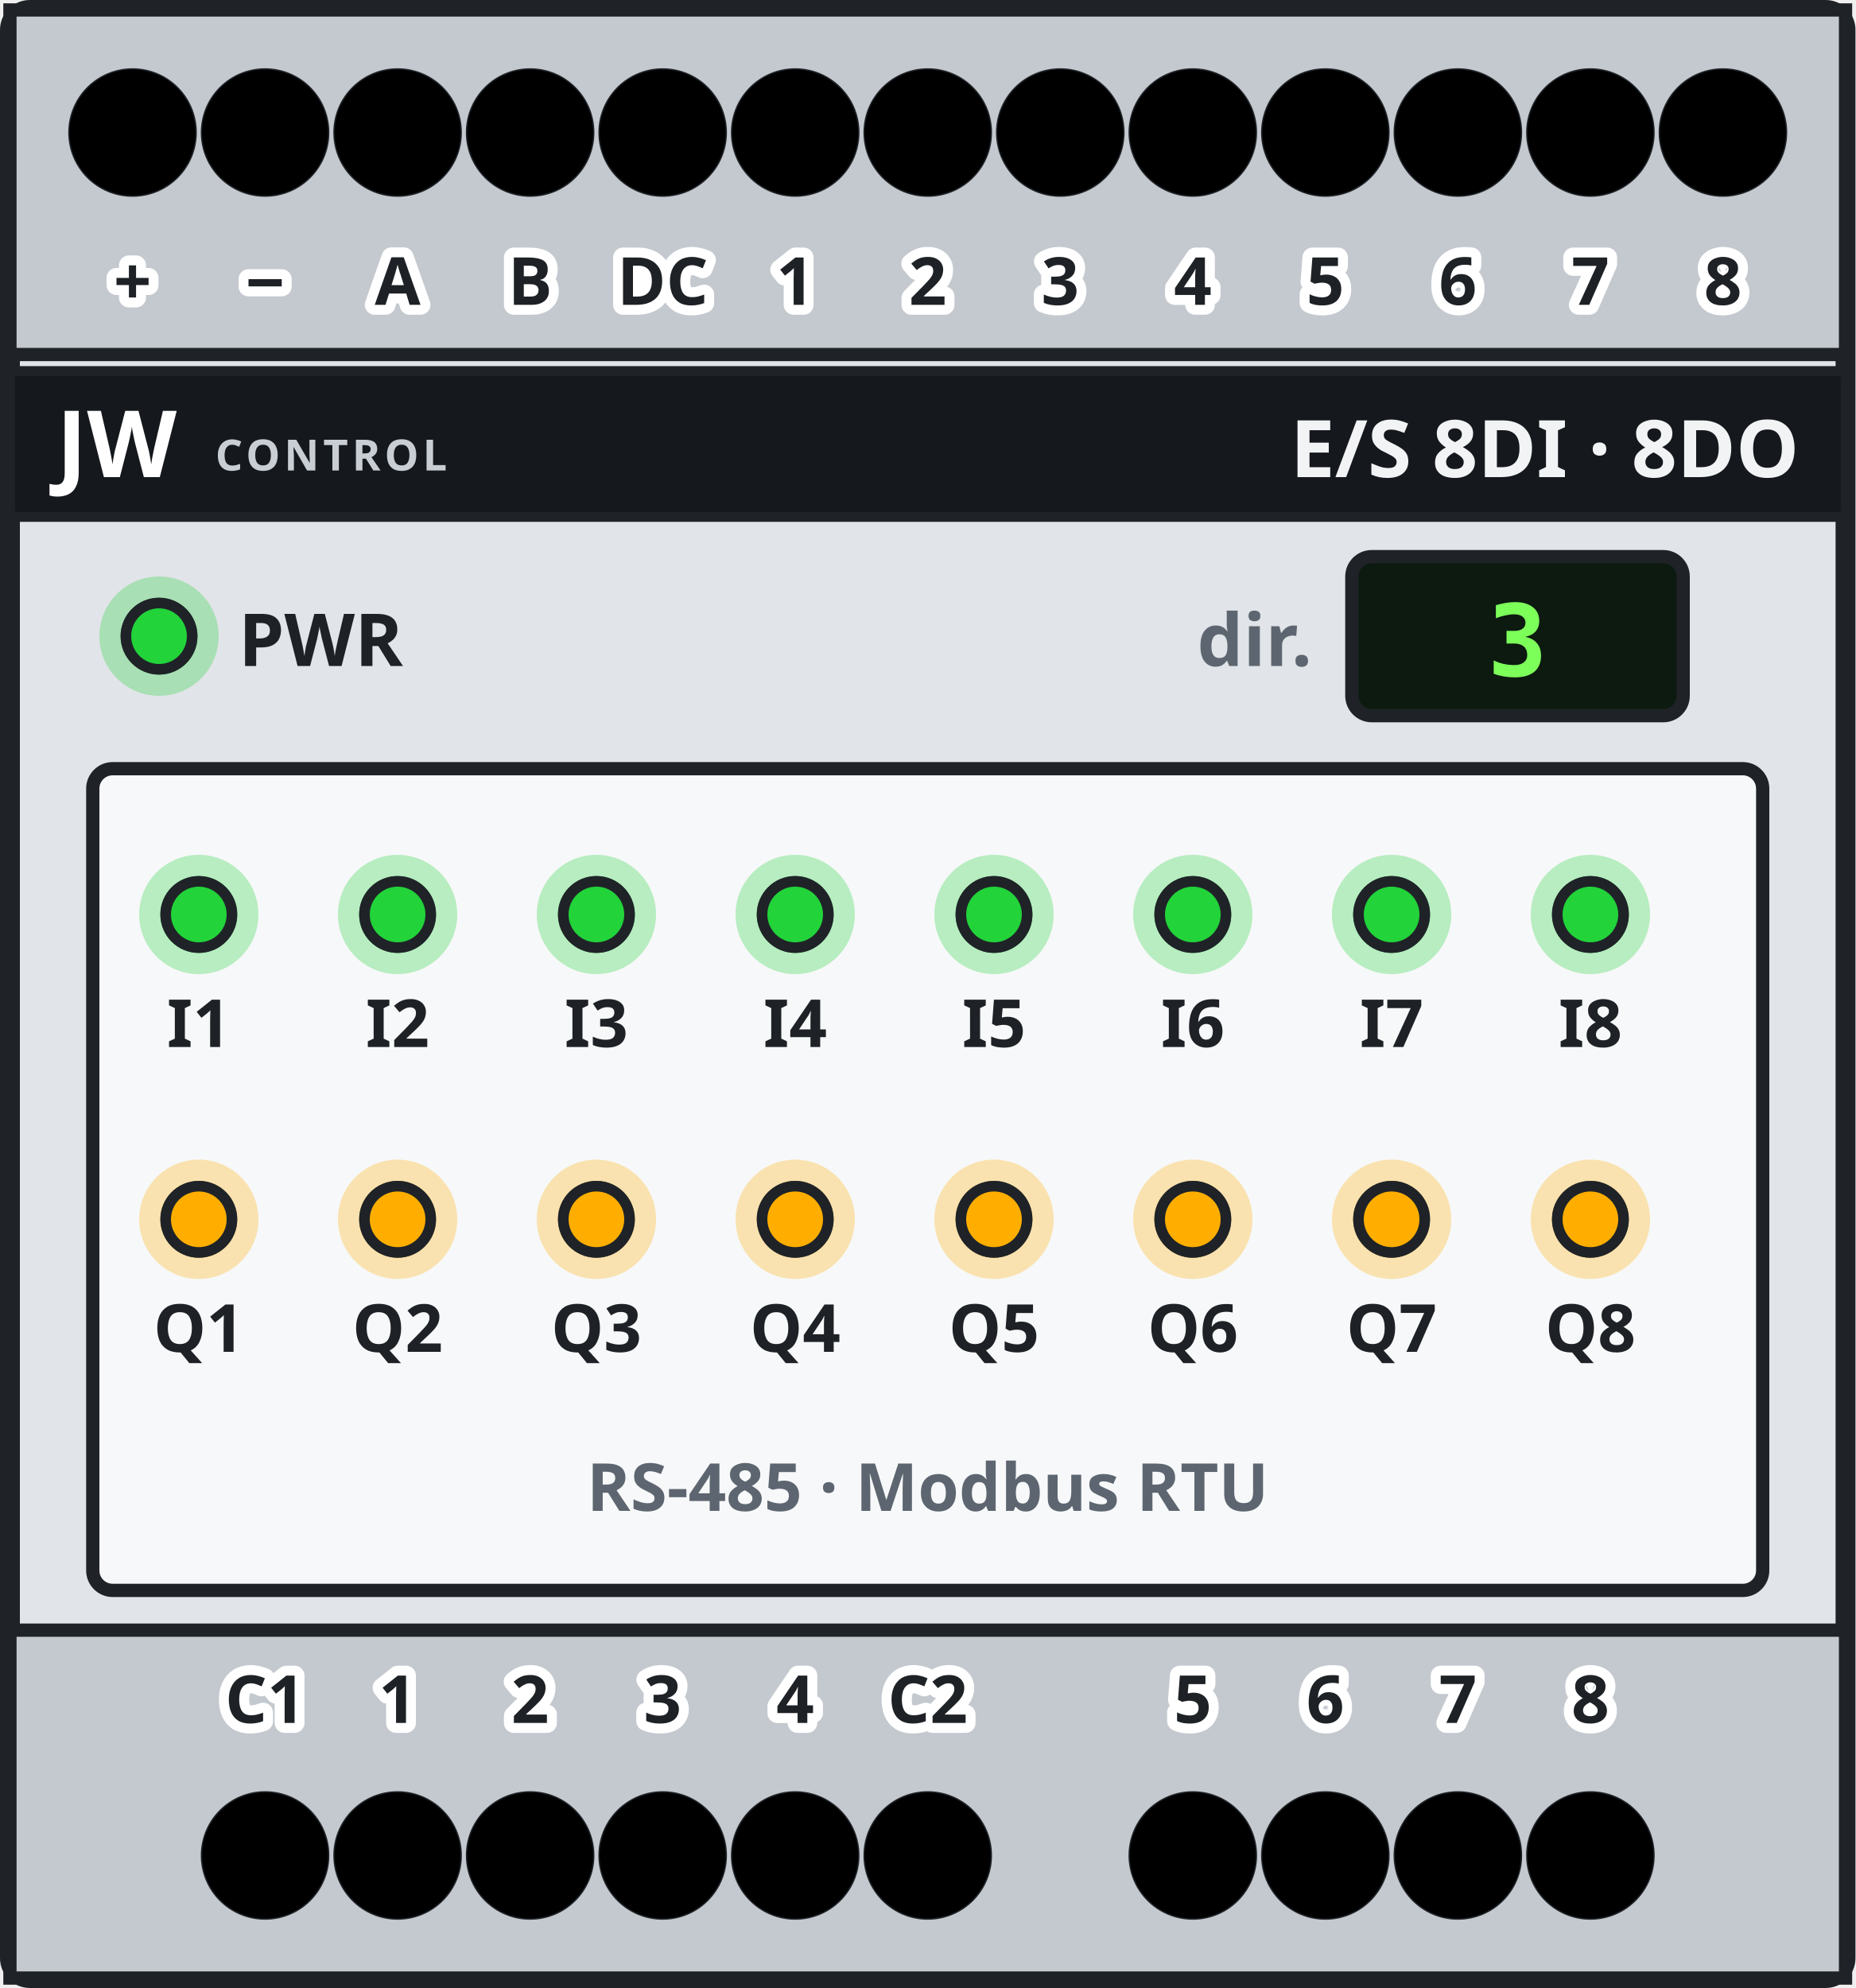
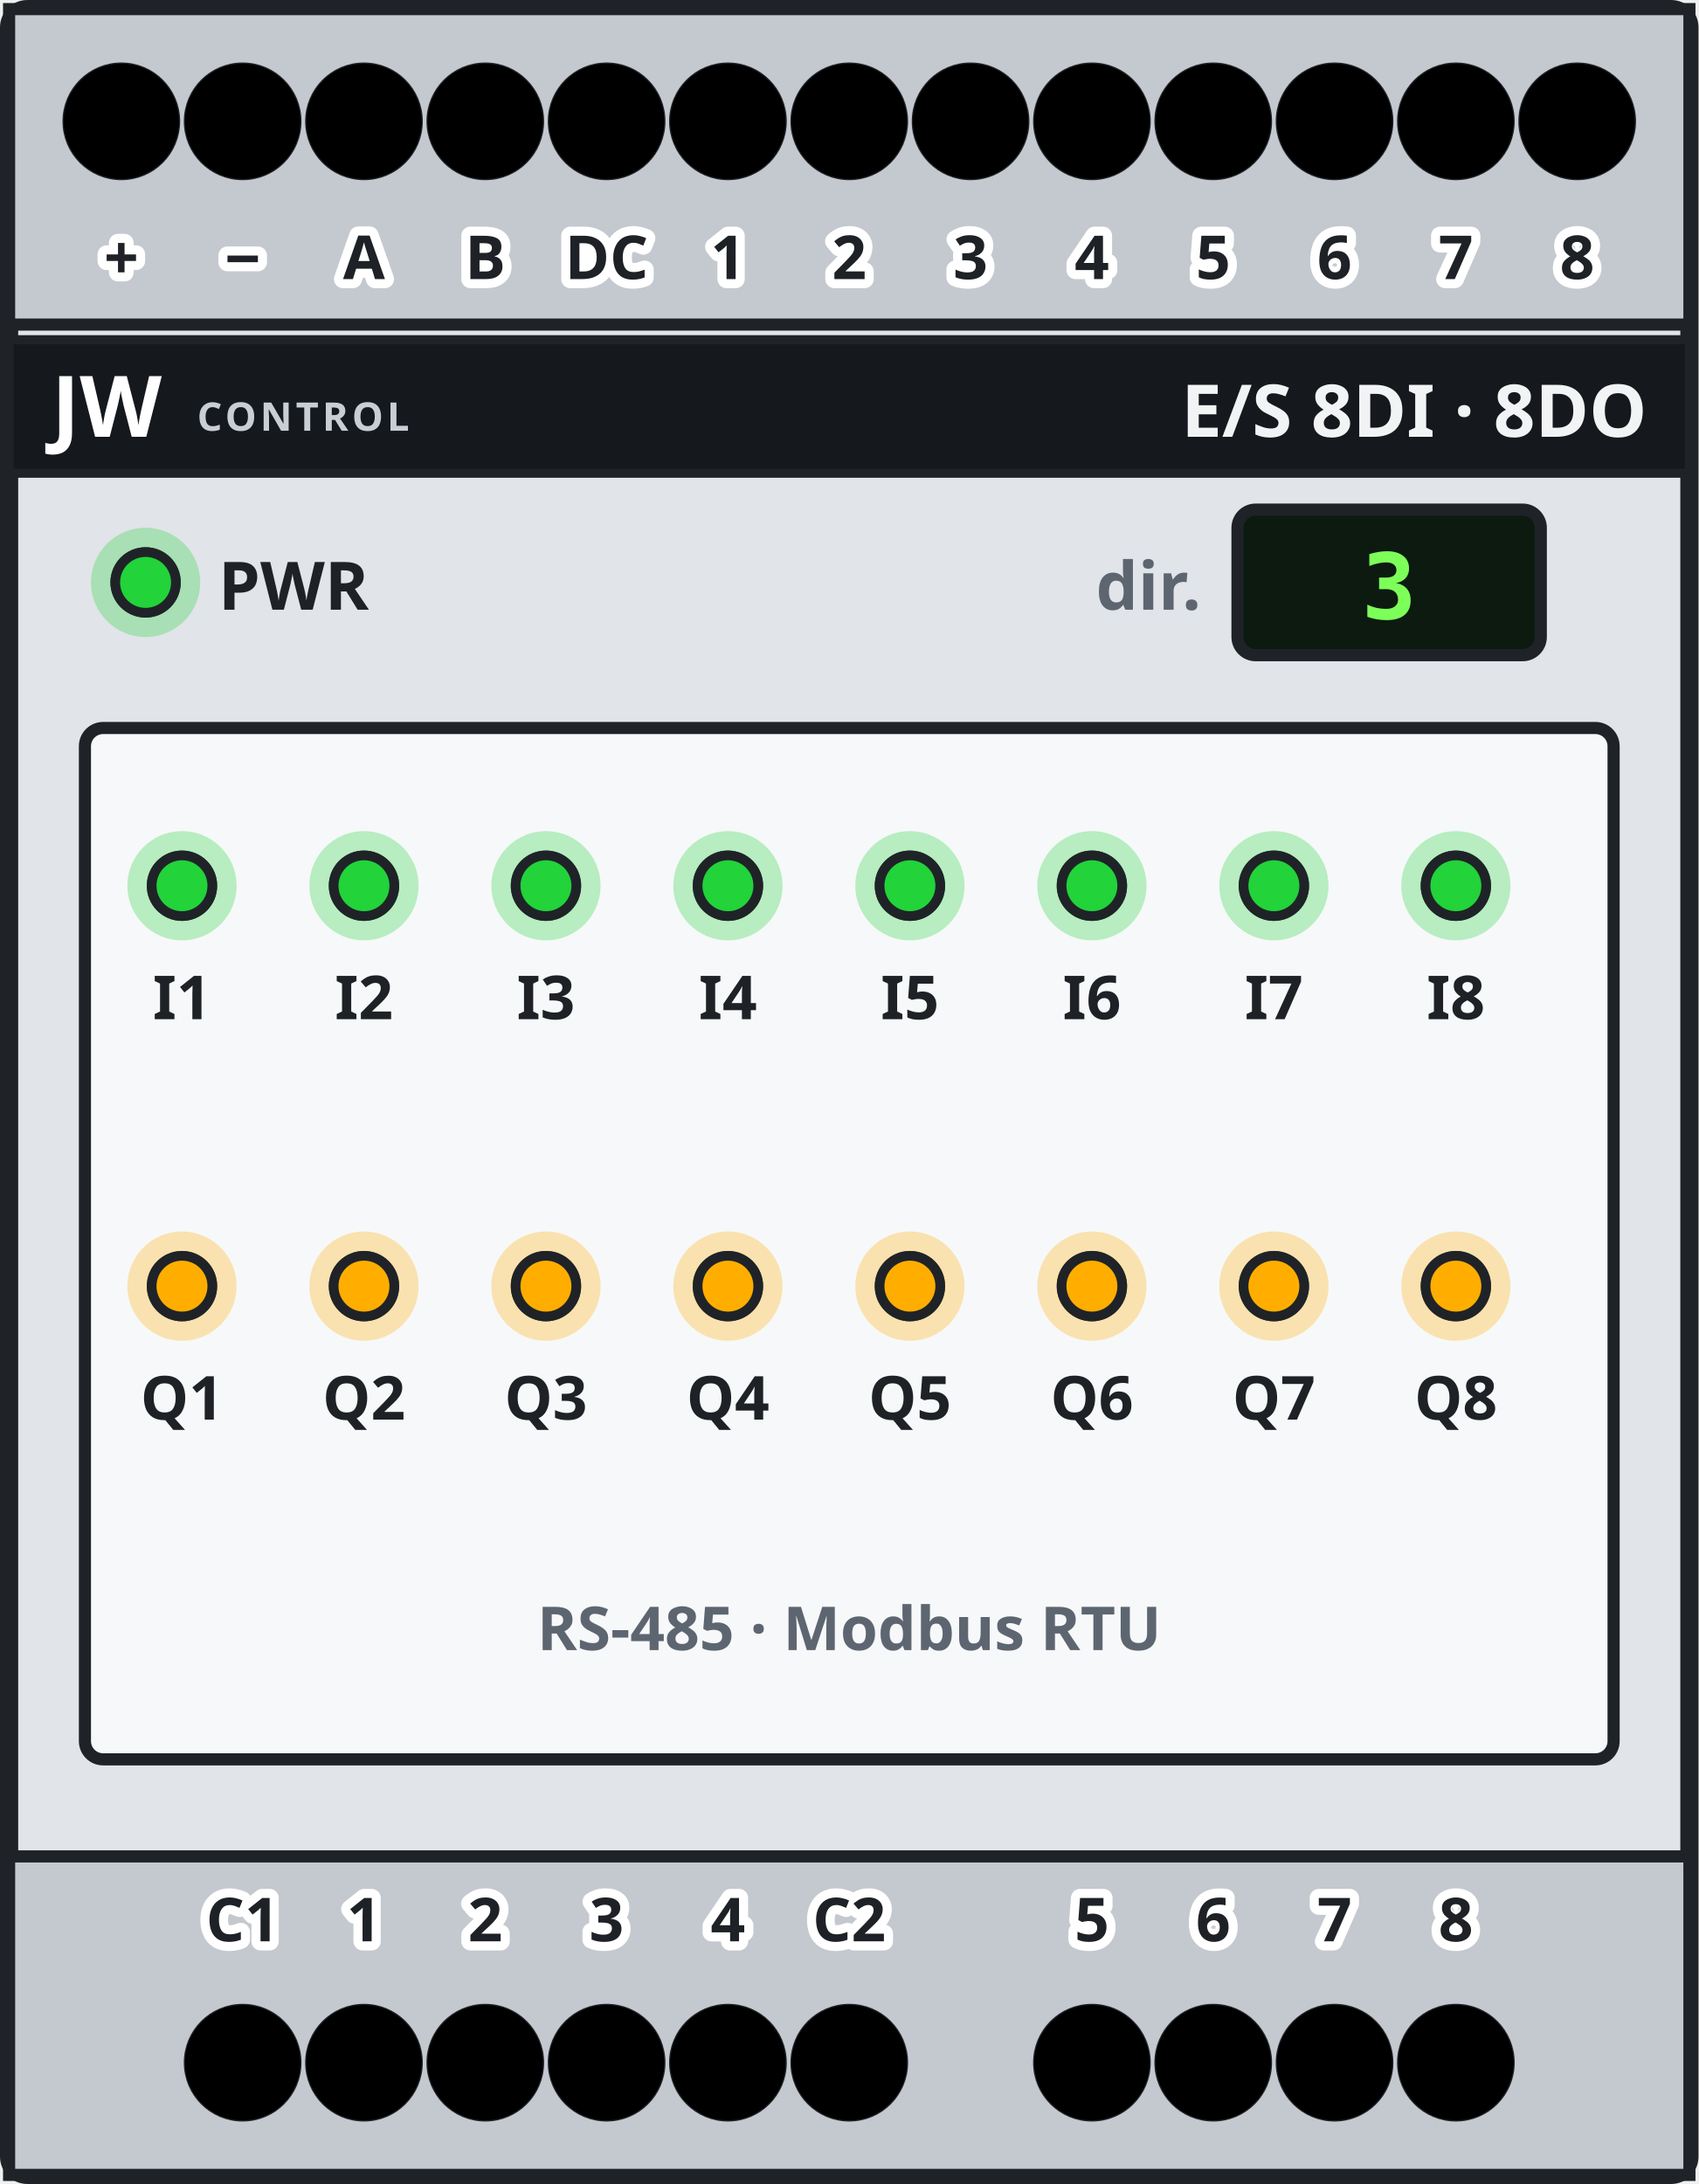
- <svg xmlns="http://www.w3.org/2000/svg" viewBox="0 0 280 300" width="280" height="300" font-family="Segoe UI,Noto Sans,Arial,sans-serif">
-   <rect x="1.5" y="1.5" width="277" height="297" rx="3" fill="#e1e4e8" stroke="#1f2328" stroke-width="3" />
+ <svg xmlns="http://www.w3.org/2000/svg" viewBox="0 0 280 360" width="280" height="360" font-family="Segoe UI,Noto Sans,Arial,sans-serif">
+   <rect x="1.5" y="1.5" width="277" height="357" rx="3" fill="#e1e4e8" stroke="#1f2328" stroke-width="3" />
  <rect x="1.5" y="1.5" width="277" height="52" fill="#c4c9cf" stroke="#1f2328" stroke-width="2" />
-   <rect x="1.5" y="246" width="277" height="52.5" fill="#c4c9cf" stroke="#1f2328" stroke-width="2" />
+   <rect x="1.5" y="306" width="277" height="52.5" fill="#c4c9cf" stroke="#1f2328" stroke-width="2" />
  <circle cx="20" cy="20" r="8.5" fill="#fbfbfc" stroke="#1f2328" stroke-width="2.4" />
  <circle cx="20" cy="20" r="5.3" fill="none" stroke="#a3aab2" stroke-width="1.2" />
  <path d="M15.3 20h9.4 M20 15.3v9.4" fill="none" stroke="#2a2e33" stroke-width="3.4" stroke-linecap="round" />
  <circle class="jw-term" data-term="+" cx="20" cy="20" r="9.5" />
  <text x="20" y="46" font-size="10" font-weight="800" fill="#1e2226" text-anchor="middle" stroke="#ffffff" stroke-width="3" paint-order="stroke" stroke-linejoin="round">+</text>
  <circle cx="40" cy="20" r="8.5" fill="#fbfbfc" stroke="#1f2328" stroke-width="2.4" />
  <circle cx="40" cy="20" r="5.3" fill="none" stroke="#a3aab2" stroke-width="1.2" />
  <path d="M35.3 20h9.4 M40 15.3v9.4" fill="none" stroke="#2a2e33" stroke-width="3.4" stroke-linecap="round" />
  <circle class="jw-term" data-term="-" cx="40" cy="20" r="9.5" />
  <text x="40" y="46" font-size="10" font-weight="800" fill="#1e2226" text-anchor="middle" stroke="#ffffff" stroke-width="3" paint-order="stroke" stroke-linejoin="round">−</text>
  <circle cx="60" cy="20" r="8.5" fill="#fbfbfc" stroke="#1f2328" stroke-width="2.4" />
  <circle cx="60" cy="20" r="5.3" fill="none" stroke="#a3aab2" stroke-width="1.2" />
  <path d="M55.3 20h9.4 M60 15.3v9.4" fill="none" stroke="#2a2e33" stroke-width="3.4" stroke-linecap="round" />
  <circle class="jw-term" data-term="A" cx="60" cy="20" r="9.5" />
  <text x="60" y="46" font-size="10" font-weight="800" fill="#1e2226" text-anchor="middle" stroke="#ffffff" stroke-width="3" paint-order="stroke" stroke-linejoin="round">A</text>
  <circle cx="80" cy="20" r="8.5" fill="#fbfbfc" stroke="#1f2328" stroke-width="2.4" />
  <circle cx="80" cy="20" r="5.3" fill="none" stroke="#a3aab2" stroke-width="1.2" />
  <path d="M75.3 20h9.4 M80 15.3v9.4" fill="none" stroke="#2a2e33" stroke-width="3.4" stroke-linecap="round" />
  <circle class="jw-term" data-term="B" cx="80" cy="20" r="9.5" />
  <text x="80" y="46" font-size="10" font-weight="800" fill="#1e2226" text-anchor="middle" stroke="#ffffff" stroke-width="3" paint-order="stroke" stroke-linejoin="round">B</text>
  <circle cx="100" cy="20" r="8.5" fill="#fbfbfc" stroke="#1f2328" stroke-width="2.4" />
  <circle cx="100" cy="20" r="5.3" fill="none" stroke="#a3aab2" stroke-width="1.2" />
  <path d="M95.3 20h9.4 M100 15.3v9.4" fill="none" stroke="#2a2e33" stroke-width="3.4" stroke-linecap="round" />
  <circle class="jw-term" data-term="DC" cx="100" cy="20" r="9.5" />
  <text x="100" y="46" font-size="10" font-weight="800" fill="#1e2226" text-anchor="middle" stroke="#ffffff" stroke-width="3" paint-order="stroke" stroke-linejoin="round">DC</text>
  <circle cx="120" cy="20" r="8.5" fill="#fbfbfc" stroke="#1f2328" stroke-width="2.4" />
  <circle cx="120" cy="20" r="5.3" fill="none" stroke="#a3aab2" stroke-width="1.2" />
  <path d="M115.3 20h9.4 M120 15.3v9.4" fill="none" stroke="#2a2e33" stroke-width="3.4" stroke-linecap="round" />
  <circle class="jw-term" data-term="DI1" cx="120" cy="20" r="9.5" />
  <text x="120" y="46" font-size="10" font-weight="800" fill="#1e2226" text-anchor="middle" stroke="#ffffff" stroke-width="3" paint-order="stroke" stroke-linejoin="round">1</text>
  <circle cx="140" cy="20" r="8.5" fill="#fbfbfc" stroke="#1f2328" stroke-width="2.4" />
  <circle cx="140" cy="20" r="5.3" fill="none" stroke="#a3aab2" stroke-width="1.2" />
  <path d="M135.3 20h9.4 M140 15.3v9.4" fill="none" stroke="#2a2e33" stroke-width="3.4" stroke-linecap="round" />
  <circle class="jw-term" data-term="DI2" cx="140" cy="20" r="9.5" />
  <text x="140" y="46" font-size="10" font-weight="800" fill="#1e2226" text-anchor="middle" stroke="#ffffff" stroke-width="3" paint-order="stroke" stroke-linejoin="round">2</text>
  <circle cx="160" cy="20" r="8.5" fill="#fbfbfc" stroke="#1f2328" stroke-width="2.4" />
  <circle cx="160" cy="20" r="5.3" fill="none" stroke="#a3aab2" stroke-width="1.2" />
  <path d="M155.3 20h9.4 M160 15.3v9.4" fill="none" stroke="#2a2e33" stroke-width="3.4" stroke-linecap="round" />
  <circle class="jw-term" data-term="DI3" cx="160" cy="20" r="9.5" />
  <text x="160" y="46" font-size="10" font-weight="800" fill="#1e2226" text-anchor="middle" stroke="#ffffff" stroke-width="3" paint-order="stroke" stroke-linejoin="round">3</text>
  <circle cx="180" cy="20" r="8.5" fill="#fbfbfc" stroke="#1f2328" stroke-width="2.4" />
  <circle cx="180" cy="20" r="5.3" fill="none" stroke="#a3aab2" stroke-width="1.2" />
  <path d="M175.3 20h9.4 M180 15.3v9.4" fill="none" stroke="#2a2e33" stroke-width="3.4" stroke-linecap="round" />
  <circle class="jw-term" data-term="DI4" cx="180" cy="20" r="9.5" />
  <text x="180" y="46" font-size="10" font-weight="800" fill="#1e2226" text-anchor="middle" stroke="#ffffff" stroke-width="3" paint-order="stroke" stroke-linejoin="round">4</text>
  <circle cx="200" cy="20" r="8.5" fill="#fbfbfc" stroke="#1f2328" stroke-width="2.4" />
  <circle cx="200" cy="20" r="5.3" fill="none" stroke="#a3aab2" stroke-width="1.2" />
  <path d="M195.3 20h9.4 M200 15.3v9.4" fill="none" stroke="#2a2e33" stroke-width="3.4" stroke-linecap="round" />
  <circle class="jw-term" data-term="DI5" cx="200" cy="20" r="9.5" />
  <text x="200" y="46" font-size="10" font-weight="800" fill="#1e2226" text-anchor="middle" stroke="#ffffff" stroke-width="3" paint-order="stroke" stroke-linejoin="round">5</text>
  <circle cx="220" cy="20" r="8.5" fill="#fbfbfc" stroke="#1f2328" stroke-width="2.4" />
  <circle cx="220" cy="20" r="5.3" fill="none" stroke="#a3aab2" stroke-width="1.2" />
  <path d="M215.3 20h9.4 M220 15.3v9.4" fill="none" stroke="#2a2e33" stroke-width="3.4" stroke-linecap="round" />
  <circle class="jw-term" data-term="DI6" cx="220" cy="20" r="9.5" />
  <text x="220" y="46" font-size="10" font-weight="800" fill="#1e2226" text-anchor="middle" stroke="#ffffff" stroke-width="3" paint-order="stroke" stroke-linejoin="round">6</text>
  <circle cx="240" cy="20" r="8.5" fill="#fbfbfc" stroke="#1f2328" stroke-width="2.4" />
  <circle cx="240" cy="20" r="5.3" fill="none" stroke="#a3aab2" stroke-width="1.2" />
  <path d="M235.3 20h9.4 M240 15.3v9.4" fill="none" stroke="#2a2e33" stroke-width="3.4" stroke-linecap="round" />
  <circle class="jw-term" data-term="DI7" cx="240" cy="20" r="9.5" />
  <text x="240" y="46" font-size="10" font-weight="800" fill="#1e2226" text-anchor="middle" stroke="#ffffff" stroke-width="3" paint-order="stroke" stroke-linejoin="round">7</text>
  <circle cx="260" cy="20" r="8.5" fill="#fbfbfc" stroke="#1f2328" stroke-width="2.4" />
  <circle cx="260" cy="20" r="5.3" fill="none" stroke="#a3aab2" stroke-width="1.2" />
  <path d="M255.3 20h9.4 M260 15.3v9.4" fill="none" stroke="#2a2e33" stroke-width="3.4" stroke-linecap="round" />
  <circle class="jw-term" data-term="DI8" cx="260" cy="20" r="9.5" />
  <text x="260" y="46" font-size="10" font-weight="800" fill="#1e2226" text-anchor="middle" stroke="#ffffff" stroke-width="3" paint-order="stroke" stroke-linejoin="round">8</text>
-   <circle cx="40" cy="280" r="8.5" fill="#fbfbfc" stroke="#1f2328" stroke-width="2.4" />
-   <circle cx="40" cy="280" r="5.3" fill="none" stroke="#a3aab2" stroke-width="1.2" />
-   <path d="M35.3 280h9.4 M40 275.3v9.4" fill="none" stroke="#2a2e33" stroke-width="3.4" stroke-linecap="round" />
-   <circle class="jw-term" data-term="C1" cx="40" cy="280" r="9.5" data-side="b" />
-   <text x="40" y="260" font-size="10" font-weight="800" fill="#1e2226" text-anchor="middle" stroke="#ffffff" stroke-width="3" paint-order="stroke" stroke-linejoin="round">C1</text>
-   <circle cx="60" cy="280" r="8.5" fill="#fbfbfc" stroke="#1f2328" stroke-width="2.4" />
-   <circle cx="60" cy="280" r="5.3" fill="none" stroke="#a3aab2" stroke-width="1.2" />
-   <path d="M55.3 280h9.4 M60 275.3v9.4" fill="none" stroke="#2a2e33" stroke-width="3.4" stroke-linecap="round" />
-   <circle class="jw-term" data-term="DO1" cx="60" cy="280" r="9.5" data-side="b" />
-   <text x="60" y="260" font-size="10" font-weight="800" fill="#1e2226" text-anchor="middle" stroke="#ffffff" stroke-width="3" paint-order="stroke" stroke-linejoin="round">1</text>
-   <circle cx="80" cy="280" r="8.5" fill="#fbfbfc" stroke="#1f2328" stroke-width="2.4" />
-   <circle cx="80" cy="280" r="5.3" fill="none" stroke="#a3aab2" stroke-width="1.2" />
-   <path d="M75.3 280h9.4 M80 275.3v9.4" fill="none" stroke="#2a2e33" stroke-width="3.4" stroke-linecap="round" />
-   <circle class="jw-term" data-term="DO2" cx="80" cy="280" r="9.5" data-side="b" />
-   <text x="80" y="260" font-size="10" font-weight="800" fill="#1e2226" text-anchor="middle" stroke="#ffffff" stroke-width="3" paint-order="stroke" stroke-linejoin="round">2</text>
-   <circle cx="100" cy="280" r="8.5" fill="#fbfbfc" stroke="#1f2328" stroke-width="2.4" />
-   <circle cx="100" cy="280" r="5.3" fill="none" stroke="#a3aab2" stroke-width="1.2" />
-   <path d="M95.3 280h9.4 M100 275.3v9.4" fill="none" stroke="#2a2e33" stroke-width="3.4" stroke-linecap="round" />
-   <circle class="jw-term" data-term="DO3" cx="100" cy="280" r="9.5" data-side="b" />
-   <text x="100" y="260" font-size="10" font-weight="800" fill="#1e2226" text-anchor="middle" stroke="#ffffff" stroke-width="3" paint-order="stroke" stroke-linejoin="round">3</text>
-   <circle cx="120" cy="280" r="8.5" fill="#fbfbfc" stroke="#1f2328" stroke-width="2.4" />
-   <circle cx="120" cy="280" r="5.3" fill="none" stroke="#a3aab2" stroke-width="1.2" />
-   <path d="M115.3 280h9.4 M120 275.3v9.4" fill="none" stroke="#2a2e33" stroke-width="3.4" stroke-linecap="round" />
-   <circle class="jw-term" data-term="DO4" cx="120" cy="280" r="9.5" data-side="b" />
-   <text x="120" y="260" font-size="10" font-weight="800" fill="#1e2226" text-anchor="middle" stroke="#ffffff" stroke-width="3" paint-order="stroke" stroke-linejoin="round">4</text>
-   <circle cx="140" cy="280" r="8.5" fill="#fbfbfc" stroke="#1f2328" stroke-width="2.4" />
-   <circle cx="140" cy="280" r="5.3" fill="none" stroke="#a3aab2" stroke-width="1.2" />
-   <path d="M135.3 280h9.4 M140 275.3v9.4" fill="none" stroke="#2a2e33" stroke-width="3.4" stroke-linecap="round" />
-   <circle class="jw-term" data-term="C2" cx="140" cy="280" r="9.5" data-side="b" />
-   <text x="140" y="260" font-size="10" font-weight="800" fill="#1e2226" text-anchor="middle" stroke="#ffffff" stroke-width="3" paint-order="stroke" stroke-linejoin="round">C2</text>
-   <circle cx="180" cy="280" r="8.5" fill="#fbfbfc" stroke="#1f2328" stroke-width="2.4" />
-   <circle cx="180" cy="280" r="5.3" fill="none" stroke="#a3aab2" stroke-width="1.2" />
-   <path d="M175.3 280h9.4 M180 275.3v9.4" fill="none" stroke="#2a2e33" stroke-width="3.4" stroke-linecap="round" />
-   <circle class="jw-term" data-term="DO5" cx="180" cy="280" r="9.5" data-side="b" />
-   <text x="180" y="260" font-size="10" font-weight="800" fill="#1e2226" text-anchor="middle" stroke="#ffffff" stroke-width="3" paint-order="stroke" stroke-linejoin="round">5</text>
-   <circle cx="200" cy="280" r="8.5" fill="#fbfbfc" stroke="#1f2328" stroke-width="2.4" />
-   <circle cx="200" cy="280" r="5.3" fill="none" stroke="#a3aab2" stroke-width="1.2" />
-   <path d="M195.3 280h9.4 M200 275.3v9.4" fill="none" stroke="#2a2e33" stroke-width="3.4" stroke-linecap="round" />
-   <circle class="jw-term" data-term="DO6" cx="200" cy="280" r="9.5" data-side="b" />
-   <text x="200" y="260" font-size="10" font-weight="800" fill="#1e2226" text-anchor="middle" stroke="#ffffff" stroke-width="3" paint-order="stroke" stroke-linejoin="round">6</text>
-   <circle cx="220" cy="280" r="8.5" fill="#fbfbfc" stroke="#1f2328" stroke-width="2.4" />
-   <circle cx="220" cy="280" r="5.3" fill="none" stroke="#a3aab2" stroke-width="1.2" />
-   <path d="M215.3 280h9.4 M220 275.3v9.4" fill="none" stroke="#2a2e33" stroke-width="3.4" stroke-linecap="round" />
-   <circle class="jw-term" data-term="DO7" cx="220" cy="280" r="9.5" data-side="b" />
-   <text x="220" y="260" font-size="10" font-weight="800" fill="#1e2226" text-anchor="middle" stroke="#ffffff" stroke-width="3" paint-order="stroke" stroke-linejoin="round">7</text>
-   <circle cx="240" cy="280" r="8.5" fill="#fbfbfc" stroke="#1f2328" stroke-width="2.4" />
-   <circle cx="240" cy="280" r="5.3" fill="none" stroke="#a3aab2" stroke-width="1.2" />
-   <path d="M235.3 280h9.4 M240 275.3v9.4" fill="none" stroke="#2a2e33" stroke-width="3.4" stroke-linecap="round" />
-   <circle class="jw-term" data-term="DO8" cx="240" cy="280" r="9.5" data-side="b" />
-   <text x="240" y="260" font-size="10" font-weight="800" fill="#1e2226" text-anchor="middle" stroke="#ffffff" stroke-width="3" paint-order="stroke" stroke-linejoin="round">8</text>
+   <circle cx="40" cy="340" r="8.5" fill="#fbfbfc" stroke="#1f2328" stroke-width="2.4" />
+   <circle cx="40" cy="340" r="5.3" fill="none" stroke="#a3aab2" stroke-width="1.2" />
+   <path d="M35.3 340h9.4 M40 335.3v9.4" fill="none" stroke="#2a2e33" stroke-width="3.4" stroke-linecap="round" />
+   <circle class="jw-term" data-term="C1" cx="40" cy="340" r="9.5" data-side="b" />
+   <text x="40" y="320" font-size="10" font-weight="800" fill="#1e2226" text-anchor="middle" stroke="#ffffff" stroke-width="3" paint-order="stroke" stroke-linejoin="round">C1</text>
+   <circle cx="60" cy="340" r="8.5" fill="#fbfbfc" stroke="#1f2328" stroke-width="2.4" />
+   <circle cx="60" cy="340" r="5.3" fill="none" stroke="#a3aab2" stroke-width="1.2" />
+   <path d="M55.3 340h9.4 M60 335.3v9.4" fill="none" stroke="#2a2e33" stroke-width="3.4" stroke-linecap="round" />
+   <circle class="jw-term" data-term="DO1" cx="60" cy="340" r="9.5" data-side="b" />
+   <text x="60" y="320" font-size="10" font-weight="800" fill="#1e2226" text-anchor="middle" stroke="#ffffff" stroke-width="3" paint-order="stroke" stroke-linejoin="round">1</text>
+   <circle cx="80" cy="340" r="8.5" fill="#fbfbfc" stroke="#1f2328" stroke-width="2.4" />
+   <circle cx="80" cy="340" r="5.3" fill="none" stroke="#a3aab2" stroke-width="1.2" />
+   <path d="M75.3 340h9.4 M80 335.3v9.4" fill="none" stroke="#2a2e33" stroke-width="3.4" stroke-linecap="round" />
+   <circle class="jw-term" data-term="DO2" cx="80" cy="340" r="9.5" data-side="b" />
+   <text x="80" y="320" font-size="10" font-weight="800" fill="#1e2226" text-anchor="middle" stroke="#ffffff" stroke-width="3" paint-order="stroke" stroke-linejoin="round">2</text>
+   <circle cx="100" cy="340" r="8.5" fill="#fbfbfc" stroke="#1f2328" stroke-width="2.4" />
+   <circle cx="100" cy="340" r="5.3" fill="none" stroke="#a3aab2" stroke-width="1.2" />
+   <path d="M95.3 340h9.4 M100 335.3v9.4" fill="none" stroke="#2a2e33" stroke-width="3.4" stroke-linecap="round" />
+   <circle class="jw-term" data-term="DO3" cx="100" cy="340" r="9.5" data-side="b" />
+   <text x="100" y="320" font-size="10" font-weight="800" fill="#1e2226" text-anchor="middle" stroke="#ffffff" stroke-width="3" paint-order="stroke" stroke-linejoin="round">3</text>
+   <circle cx="120" cy="340" r="8.5" fill="#fbfbfc" stroke="#1f2328" stroke-width="2.4" />
+   <circle cx="120" cy="340" r="5.3" fill="none" stroke="#a3aab2" stroke-width="1.2" />
+   <path d="M115.3 340h9.4 M120 335.3v9.4" fill="none" stroke="#2a2e33" stroke-width="3.4" stroke-linecap="round" />
+   <circle class="jw-term" data-term="DO4" cx="120" cy="340" r="9.5" data-side="b" />
+   <text x="120" y="320" font-size="10" font-weight="800" fill="#1e2226" text-anchor="middle" stroke="#ffffff" stroke-width="3" paint-order="stroke" stroke-linejoin="round">4</text>
+   <circle cx="140" cy="340" r="8.5" fill="#fbfbfc" stroke="#1f2328" stroke-width="2.4" />
+   <circle cx="140" cy="340" r="5.3" fill="none" stroke="#a3aab2" stroke-width="1.2" />
+   <path d="M135.3 340h9.4 M140 335.3v9.4" fill="none" stroke="#2a2e33" stroke-width="3.4" stroke-linecap="round" />
+   <circle class="jw-term" data-term="C2" cx="140" cy="340" r="9.5" data-side="b" />
+   <text x="140" y="320" font-size="10" font-weight="800" fill="#1e2226" text-anchor="middle" stroke="#ffffff" stroke-width="3" paint-order="stroke" stroke-linejoin="round">C2</text>
+   <circle cx="180" cy="340" r="8.5" fill="#fbfbfc" stroke="#1f2328" stroke-width="2.4" />
+   <circle cx="180" cy="340" r="5.3" fill="none" stroke="#a3aab2" stroke-width="1.2" />
+   <path d="M175.3 340h9.4 M180 335.3v9.4" fill="none" stroke="#2a2e33" stroke-width="3.4" stroke-linecap="round" />
+   <circle class="jw-term" data-term="DO5" cx="180" cy="340" r="9.5" data-side="b" />
+   <text x="180" y="320" font-size="10" font-weight="800" fill="#1e2226" text-anchor="middle" stroke="#ffffff" stroke-width="3" paint-order="stroke" stroke-linejoin="round">5</text>
+   <circle cx="200" cy="340" r="8.5" fill="#fbfbfc" stroke="#1f2328" stroke-width="2.4" />
+   <circle cx="200" cy="340" r="5.3" fill="none" stroke="#a3aab2" stroke-width="1.2" />
+   <path d="M195.3 340h9.4 M200 335.3v9.4" fill="none" stroke="#2a2e33" stroke-width="3.4" stroke-linecap="round" />
+   <circle class="jw-term" data-term="DO6" cx="200" cy="340" r="9.5" data-side="b" />
+   <text x="200" y="320" font-size="10" font-weight="800" fill="#1e2226" text-anchor="middle" stroke="#ffffff" stroke-width="3" paint-order="stroke" stroke-linejoin="round">6</text>
+   <circle cx="220" cy="340" r="8.5" fill="#fbfbfc" stroke="#1f2328" stroke-width="2.4" />
+   <circle cx="220" cy="340" r="5.3" fill="none" stroke="#a3aab2" stroke-width="1.2" />
+   <path d="M215.3 340h9.4 M220 335.3v9.4" fill="none" stroke="#2a2e33" stroke-width="3.4" stroke-linecap="round" />
+   <circle class="jw-term" data-term="DO7" cx="220" cy="340" r="9.5" data-side="b" />
+   <text x="220" y="320" font-size="10" font-weight="800" fill="#1e2226" text-anchor="middle" stroke="#ffffff" stroke-width="3" paint-order="stroke" stroke-linejoin="round">7</text>
+   <circle cx="240" cy="340" r="8.5" fill="#fbfbfc" stroke="#1f2328" stroke-width="2.4" />
+   <circle cx="240" cy="340" r="5.3" fill="none" stroke="#a3aab2" stroke-width="1.2" />
+   <path d="M235.3 340h9.4 M240 335.3v9.4" fill="none" stroke="#2a2e33" stroke-width="3.4" stroke-linecap="round" />
+   <circle class="jw-term" data-term="DO8" cx="240" cy="340" r="9.5" data-side="b" />
+   <text x="240" y="320" font-size="10" font-weight="800" fill="#1e2226" text-anchor="middle" stroke="#ffffff" stroke-width="3" paint-order="stroke" stroke-linejoin="round">8</text>
  <rect x="1.5" y="56" width="277" height="22" fill="#15181c" stroke="#1f2328" stroke-width="1.5" />
  <text x="8.5" y="72" font-size="14" font-weight="900" fill="#fff" text-anchor="start">JW</text>
  <text x="32.5" y="71" font-size="6.5" font-weight="800" fill="#c9ced4" text-anchor="start" letter-spacing=".6">CONTROL</text>
  <text x="271.5" y="72" font-size="12" font-weight="800" fill="#f1f3f5" text-anchor="end">E/S 8DI · 8DO</text>
  <circle cx="24" cy="96" r="5" fill="#3d434b" stroke="#1f2328" stroke-width="1.6" />
  <g data-show="out.powered">
    <circle cx="24" cy="96" r="9" fill="#22d33a" stroke="none" stroke-width="0" opacity=".3" />
    <circle cx="24" cy="96" r="5" fill="#22d33a" stroke="#1f2328" stroke-width="1.6" />
  </g>
  <text x="36" y="100.5" font-size="11" font-weight="900" fill="#1e2226" text-anchor="start">PWR</text>
  <text x="198" y="100.5" font-size="11" font-weight="800" fill="#5d6670" text-anchor="end">dir.</text>
  <rect x="204" y="84" width="50" height="24" rx="3" fill="#0c1a10" stroke="#1f2328" stroke-width="2" />
  <text x="229" y="102" font-size="15" font-weight="800" fill="#7dff5a" text-anchor="middle" font-family="Consolas,DejaVu Sans Mono,monospace" data-text="param.address">3</text>
-   <rect x="14" y="116" width="252" height="124" rx="3" fill="#f7f8f9" stroke="#1f2328" stroke-width="2" />
-   <circle cx="30" cy="138" r="5" fill="#3d434b" stroke="#1f2328" stroke-width="1.6" />
+   <rect x="14" y="120" width="252" height="170" rx="3" fill="#f7f8f9" stroke="#1f2328" stroke-width="2" />
+   <circle cx="30" cy="146" r="5" fill="#3d434b" stroke="#1f2328" stroke-width="1.6" />
  <g data-show="out.di1">
-     <circle cx="30" cy="138" r="9" fill="#22d33a" stroke="none" stroke-width="0" opacity=".3" />
-     <circle cx="30" cy="138" r="5" fill="#22d33a" stroke="#1f2328" stroke-width="1.6" />
-   </g>
-   <text x="30" y="158" font-size="10" font-weight="900" fill="#1e2226" text-anchor="middle">I1</text>
-   <circle cx="30" cy="184" r="5" fill="#3d434b" stroke="#1f2328" stroke-width="1.6" />
+     <circle cx="30" cy="146" r="9" fill="#22d33a" stroke="none" stroke-width="0" opacity=".3" />
+     <circle cx="30" cy="146" r="5" fill="#22d33a" stroke="#1f2328" stroke-width="1.6" />
+   </g>
+   <text x="30" y="168" font-size="10" font-weight="900" fill="#1e2226" text-anchor="middle">I1</text>
+   <circle cx="30" cy="212" r="5" fill="#3d434b" stroke="#1f2328" stroke-width="1.6" />
  <g data-show="out.do1">
-     <circle cx="30" cy="184" r="9" fill="#ffae00" stroke="none" stroke-width="0" opacity=".3" />
-     <circle cx="30" cy="184" r="5" fill="#ffae00" stroke="#1f2328" stroke-width="1.6" />
-   </g>
-   <text x="30" y="204" font-size="10" font-weight="900" fill="#1e2226" text-anchor="middle">Q1</text>
-   <circle cx="60" cy="138" r="5" fill="#3d434b" stroke="#1f2328" stroke-width="1.6" />
+     <circle cx="30" cy="212" r="9" fill="#ffae00" stroke="none" stroke-width="0" opacity=".3" />
+     <circle cx="30" cy="212" r="5" fill="#ffae00" stroke="#1f2328" stroke-width="1.6" />
+   </g>
+   <text x="30" y="234" font-size="10" font-weight="900" fill="#1e2226" text-anchor="middle">Q1</text>
+   <circle cx="60" cy="146" r="5" fill="#3d434b" stroke="#1f2328" stroke-width="1.6" />
  <g data-show="out.di2">
-     <circle cx="60" cy="138" r="9" fill="#22d33a" stroke="none" stroke-width="0" opacity=".3" />
-     <circle cx="60" cy="138" r="5" fill="#22d33a" stroke="#1f2328" stroke-width="1.6" />
-   </g>
-   <text x="60" y="158" font-size="10" font-weight="900" fill="#1e2226" text-anchor="middle">I2</text>
-   <circle cx="60" cy="184" r="5" fill="#3d434b" stroke="#1f2328" stroke-width="1.6" />
+     <circle cx="60" cy="146" r="9" fill="#22d33a" stroke="none" stroke-width="0" opacity=".3" />
+     <circle cx="60" cy="146" r="5" fill="#22d33a" stroke="#1f2328" stroke-width="1.6" />
+   </g>
+   <text x="60" y="168" font-size="10" font-weight="900" fill="#1e2226" text-anchor="middle">I2</text>
+   <circle cx="60" cy="212" r="5" fill="#3d434b" stroke="#1f2328" stroke-width="1.6" />
  <g data-show="out.do2">
-     <circle cx="60" cy="184" r="9" fill="#ffae00" stroke="none" stroke-width="0" opacity=".3" />
-     <circle cx="60" cy="184" r="5" fill="#ffae00" stroke="#1f2328" stroke-width="1.6" />
-   </g>
-   <text x="60" y="204" font-size="10" font-weight="900" fill="#1e2226" text-anchor="middle">Q2</text>
-   <circle cx="90" cy="138" r="5" fill="#3d434b" stroke="#1f2328" stroke-width="1.6" />
+     <circle cx="60" cy="212" r="9" fill="#ffae00" stroke="none" stroke-width="0" opacity=".3" />
+     <circle cx="60" cy="212" r="5" fill="#ffae00" stroke="#1f2328" stroke-width="1.6" />
+   </g>
+   <text x="60" y="234" font-size="10" font-weight="900" fill="#1e2226" text-anchor="middle">Q2</text>
+   <circle cx="90" cy="146" r="5" fill="#3d434b" stroke="#1f2328" stroke-width="1.6" />
  <g data-show="out.di3">
-     <circle cx="90" cy="138" r="9" fill="#22d33a" stroke="none" stroke-width="0" opacity=".3" />
-     <circle cx="90" cy="138" r="5" fill="#22d33a" stroke="#1f2328" stroke-width="1.6" />
-   </g>
-   <text x="90" y="158" font-size="10" font-weight="900" fill="#1e2226" text-anchor="middle">I3</text>
-   <circle cx="90" cy="184" r="5" fill="#3d434b" stroke="#1f2328" stroke-width="1.6" />
+     <circle cx="90" cy="146" r="9" fill="#22d33a" stroke="none" stroke-width="0" opacity=".3" />
+     <circle cx="90" cy="146" r="5" fill="#22d33a" stroke="#1f2328" stroke-width="1.6" />
+   </g>
+   <text x="90" y="168" font-size="10" font-weight="900" fill="#1e2226" text-anchor="middle">I3</text>
+   <circle cx="90" cy="212" r="5" fill="#3d434b" stroke="#1f2328" stroke-width="1.6" />
  <g data-show="out.do3">
-     <circle cx="90" cy="184" r="9" fill="#ffae00" stroke="none" stroke-width="0" opacity=".3" />
-     <circle cx="90" cy="184" r="5" fill="#ffae00" stroke="#1f2328" stroke-width="1.6" />
-   </g>
-   <text x="90" y="204" font-size="10" font-weight="900" fill="#1e2226" text-anchor="middle">Q3</text>
-   <circle cx="120" cy="138" r="5" fill="#3d434b" stroke="#1f2328" stroke-width="1.6" />
+     <circle cx="90" cy="212" r="9" fill="#ffae00" stroke="none" stroke-width="0" opacity=".3" />
+     <circle cx="90" cy="212" r="5" fill="#ffae00" stroke="#1f2328" stroke-width="1.6" />
+   </g>
+   <text x="90" y="234" font-size="10" font-weight="900" fill="#1e2226" text-anchor="middle">Q3</text>
+   <circle cx="120" cy="146" r="5" fill="#3d434b" stroke="#1f2328" stroke-width="1.6" />
  <g data-show="out.di4">
-     <circle cx="120" cy="138" r="9" fill="#22d33a" stroke="none" stroke-width="0" opacity=".3" />
-     <circle cx="120" cy="138" r="5" fill="#22d33a" stroke="#1f2328" stroke-width="1.6" />
-   </g>
-   <text x="120" y="158" font-size="10" font-weight="900" fill="#1e2226" text-anchor="middle">I4</text>
-   <circle cx="120" cy="184" r="5" fill="#3d434b" stroke="#1f2328" stroke-width="1.6" />
+     <circle cx="120" cy="146" r="9" fill="#22d33a" stroke="none" stroke-width="0" opacity=".3" />
+     <circle cx="120" cy="146" r="5" fill="#22d33a" stroke="#1f2328" stroke-width="1.6" />
+   </g>
+   <text x="120" y="168" font-size="10" font-weight="900" fill="#1e2226" text-anchor="middle">I4</text>
+   <circle cx="120" cy="212" r="5" fill="#3d434b" stroke="#1f2328" stroke-width="1.6" />
  <g data-show="out.do4">
-     <circle cx="120" cy="184" r="9" fill="#ffae00" stroke="none" stroke-width="0" opacity=".3" />
-     <circle cx="120" cy="184" r="5" fill="#ffae00" stroke="#1f2328" stroke-width="1.6" />
-   </g>
-   <text x="120" y="204" font-size="10" font-weight="900" fill="#1e2226" text-anchor="middle">Q4</text>
-   <circle cx="150" cy="138" r="5" fill="#3d434b" stroke="#1f2328" stroke-width="1.6" />
+     <circle cx="120" cy="212" r="9" fill="#ffae00" stroke="none" stroke-width="0" opacity=".3" />
+     <circle cx="120" cy="212" r="5" fill="#ffae00" stroke="#1f2328" stroke-width="1.6" />
+   </g>
+   <text x="120" y="234" font-size="10" font-weight="900" fill="#1e2226" text-anchor="middle">Q4</text>
+   <circle cx="150" cy="146" r="5" fill="#3d434b" stroke="#1f2328" stroke-width="1.6" />
  <g data-show="out.di5">
-     <circle cx="150" cy="138" r="9" fill="#22d33a" stroke="none" stroke-width="0" opacity=".3" />
-     <circle cx="150" cy="138" r="5" fill="#22d33a" stroke="#1f2328" stroke-width="1.6" />
-   </g>
-   <text x="150" y="158" font-size="10" font-weight="900" fill="#1e2226" text-anchor="middle">I5</text>
-   <circle cx="150" cy="184" r="5" fill="#3d434b" stroke="#1f2328" stroke-width="1.6" />
+     <circle cx="150" cy="146" r="9" fill="#22d33a" stroke="none" stroke-width="0" opacity=".3" />
+     <circle cx="150" cy="146" r="5" fill="#22d33a" stroke="#1f2328" stroke-width="1.6" />
+   </g>
+   <text x="150" y="168" font-size="10" font-weight="900" fill="#1e2226" text-anchor="middle">I5</text>
+   <circle cx="150" cy="212" r="5" fill="#3d434b" stroke="#1f2328" stroke-width="1.6" />
  <g data-show="out.do5">
-     <circle cx="150" cy="184" r="9" fill="#ffae00" stroke="none" stroke-width="0" opacity=".3" />
-     <circle cx="150" cy="184" r="5" fill="#ffae00" stroke="#1f2328" stroke-width="1.6" />
-   </g>
-   <text x="150" y="204" font-size="10" font-weight="900" fill="#1e2226" text-anchor="middle">Q5</text>
-   <circle cx="180" cy="138" r="5" fill="#3d434b" stroke="#1f2328" stroke-width="1.6" />
+     <circle cx="150" cy="212" r="9" fill="#ffae00" stroke="none" stroke-width="0" opacity=".3" />
+     <circle cx="150" cy="212" r="5" fill="#ffae00" stroke="#1f2328" stroke-width="1.6" />
+   </g>
+   <text x="150" y="234" font-size="10" font-weight="900" fill="#1e2226" text-anchor="middle">Q5</text>
+   <circle cx="180" cy="146" r="5" fill="#3d434b" stroke="#1f2328" stroke-width="1.6" />
  <g data-show="out.di6">
-     <circle cx="180" cy="138" r="9" fill="#22d33a" stroke="none" stroke-width="0" opacity=".3" />
-     <circle cx="180" cy="138" r="5" fill="#22d33a" stroke="#1f2328" stroke-width="1.6" />
-   </g>
-   <text x="180" y="158" font-size="10" font-weight="900" fill="#1e2226" text-anchor="middle">I6</text>
-   <circle cx="180" cy="184" r="5" fill="#3d434b" stroke="#1f2328" stroke-width="1.6" />
+     <circle cx="180" cy="146" r="9" fill="#22d33a" stroke="none" stroke-width="0" opacity=".3" />
+     <circle cx="180" cy="146" r="5" fill="#22d33a" stroke="#1f2328" stroke-width="1.6" />
+   </g>
+   <text x="180" y="168" font-size="10" font-weight="900" fill="#1e2226" text-anchor="middle">I6</text>
+   <circle cx="180" cy="212" r="5" fill="#3d434b" stroke="#1f2328" stroke-width="1.6" />
  <g data-show="out.do6">
-     <circle cx="180" cy="184" r="9" fill="#ffae00" stroke="none" stroke-width="0" opacity=".3" />
-     <circle cx="180" cy="184" r="5" fill="#ffae00" stroke="#1f2328" stroke-width="1.6" />
-   </g>
-   <text x="180" y="204" font-size="10" font-weight="900" fill="#1e2226" text-anchor="middle">Q6</text>
-   <circle cx="210" cy="138" r="5" fill="#3d434b" stroke="#1f2328" stroke-width="1.6" />
+     <circle cx="180" cy="212" r="9" fill="#ffae00" stroke="none" stroke-width="0" opacity=".3" />
+     <circle cx="180" cy="212" r="5" fill="#ffae00" stroke="#1f2328" stroke-width="1.6" />
+   </g>
+   <text x="180" y="234" font-size="10" font-weight="900" fill="#1e2226" text-anchor="middle">Q6</text>
+   <circle cx="210" cy="146" r="5" fill="#3d434b" stroke="#1f2328" stroke-width="1.6" />
  <g data-show="out.di7">
-     <circle cx="210" cy="138" r="9" fill="#22d33a" stroke="none" stroke-width="0" opacity=".3" />
-     <circle cx="210" cy="138" r="5" fill="#22d33a" stroke="#1f2328" stroke-width="1.6" />
-   </g>
-   <text x="210" y="158" font-size="10" font-weight="900" fill="#1e2226" text-anchor="middle">I7</text>
-   <circle cx="210" cy="184" r="5" fill="#3d434b" stroke="#1f2328" stroke-width="1.6" />
+     <circle cx="210" cy="146" r="9" fill="#22d33a" stroke="none" stroke-width="0" opacity=".3" />
+     <circle cx="210" cy="146" r="5" fill="#22d33a" stroke="#1f2328" stroke-width="1.6" />
+   </g>
+   <text x="210" y="168" font-size="10" font-weight="900" fill="#1e2226" text-anchor="middle">I7</text>
+   <circle cx="210" cy="212" r="5" fill="#3d434b" stroke="#1f2328" stroke-width="1.6" />
  <g data-show="out.do7">
-     <circle cx="210" cy="184" r="9" fill="#ffae00" stroke="none" stroke-width="0" opacity=".3" />
-     <circle cx="210" cy="184" r="5" fill="#ffae00" stroke="#1f2328" stroke-width="1.6" />
-   </g>
-   <text x="210" y="204" font-size="10" font-weight="900" fill="#1e2226" text-anchor="middle">Q7</text>
-   <circle cx="240" cy="138" r="5" fill="#3d434b" stroke="#1f2328" stroke-width="1.6" />
+     <circle cx="210" cy="212" r="9" fill="#ffae00" stroke="none" stroke-width="0" opacity=".3" />
+     <circle cx="210" cy="212" r="5" fill="#ffae00" stroke="#1f2328" stroke-width="1.6" />
+   </g>
+   <text x="210" y="234" font-size="10" font-weight="900" fill="#1e2226" text-anchor="middle">Q7</text>
+   <circle cx="240" cy="146" r="5" fill="#3d434b" stroke="#1f2328" stroke-width="1.6" />
  <g data-show="out.di8">
-     <circle cx="240" cy="138" r="9" fill="#22d33a" stroke="none" stroke-width="0" opacity=".3" />
-     <circle cx="240" cy="138" r="5" fill="#22d33a" stroke="#1f2328" stroke-width="1.6" />
-   </g>
-   <text x="240" y="158" font-size="10" font-weight="900" fill="#1e2226" text-anchor="middle">I8</text>
-   <circle cx="240" cy="184" r="5" fill="#3d434b" stroke="#1f2328" stroke-width="1.6" />
+     <circle cx="240" cy="146" r="9" fill="#22d33a" stroke="none" stroke-width="0" opacity=".3" />
+     <circle cx="240" cy="146" r="5" fill="#22d33a" stroke="#1f2328" stroke-width="1.6" />
+   </g>
+   <text x="240" y="168" font-size="10" font-weight="900" fill="#1e2226" text-anchor="middle">I8</text>
+   <circle cx="240" cy="212" r="5" fill="#3d434b" stroke="#1f2328" stroke-width="1.6" />
  <g data-show="out.do8">
-     <circle cx="240" cy="184" r="9" fill="#ffae00" stroke="none" stroke-width="0" opacity=".3" />
-     <circle cx="240" cy="184" r="5" fill="#ffae00" stroke="#1f2328" stroke-width="1.6" />
-   </g>
-   <text x="240" y="204" font-size="10" font-weight="900" fill="#1e2226" text-anchor="middle">Q8</text>
-   <text x="140" y="228" font-size="10" font-weight="800" fill="#5d6670" text-anchor="middle">RS-485 · Modbus RTU</text>
+     <circle cx="240" cy="212" r="9" fill="#ffae00" stroke="none" stroke-width="0" opacity=".3" />
+     <circle cx="240" cy="212" r="5" fill="#ffae00" stroke="#1f2328" stroke-width="1.6" />
+   </g>
+   <text x="240" y="234" font-size="10" font-weight="900" fill="#1e2226" text-anchor="middle">Q8</text>
+   <text x="140" y="272" font-size="10" font-weight="800" fill="#5d6670" text-anchor="middle">RS-485 · Modbus RTU</text>
</svg>
